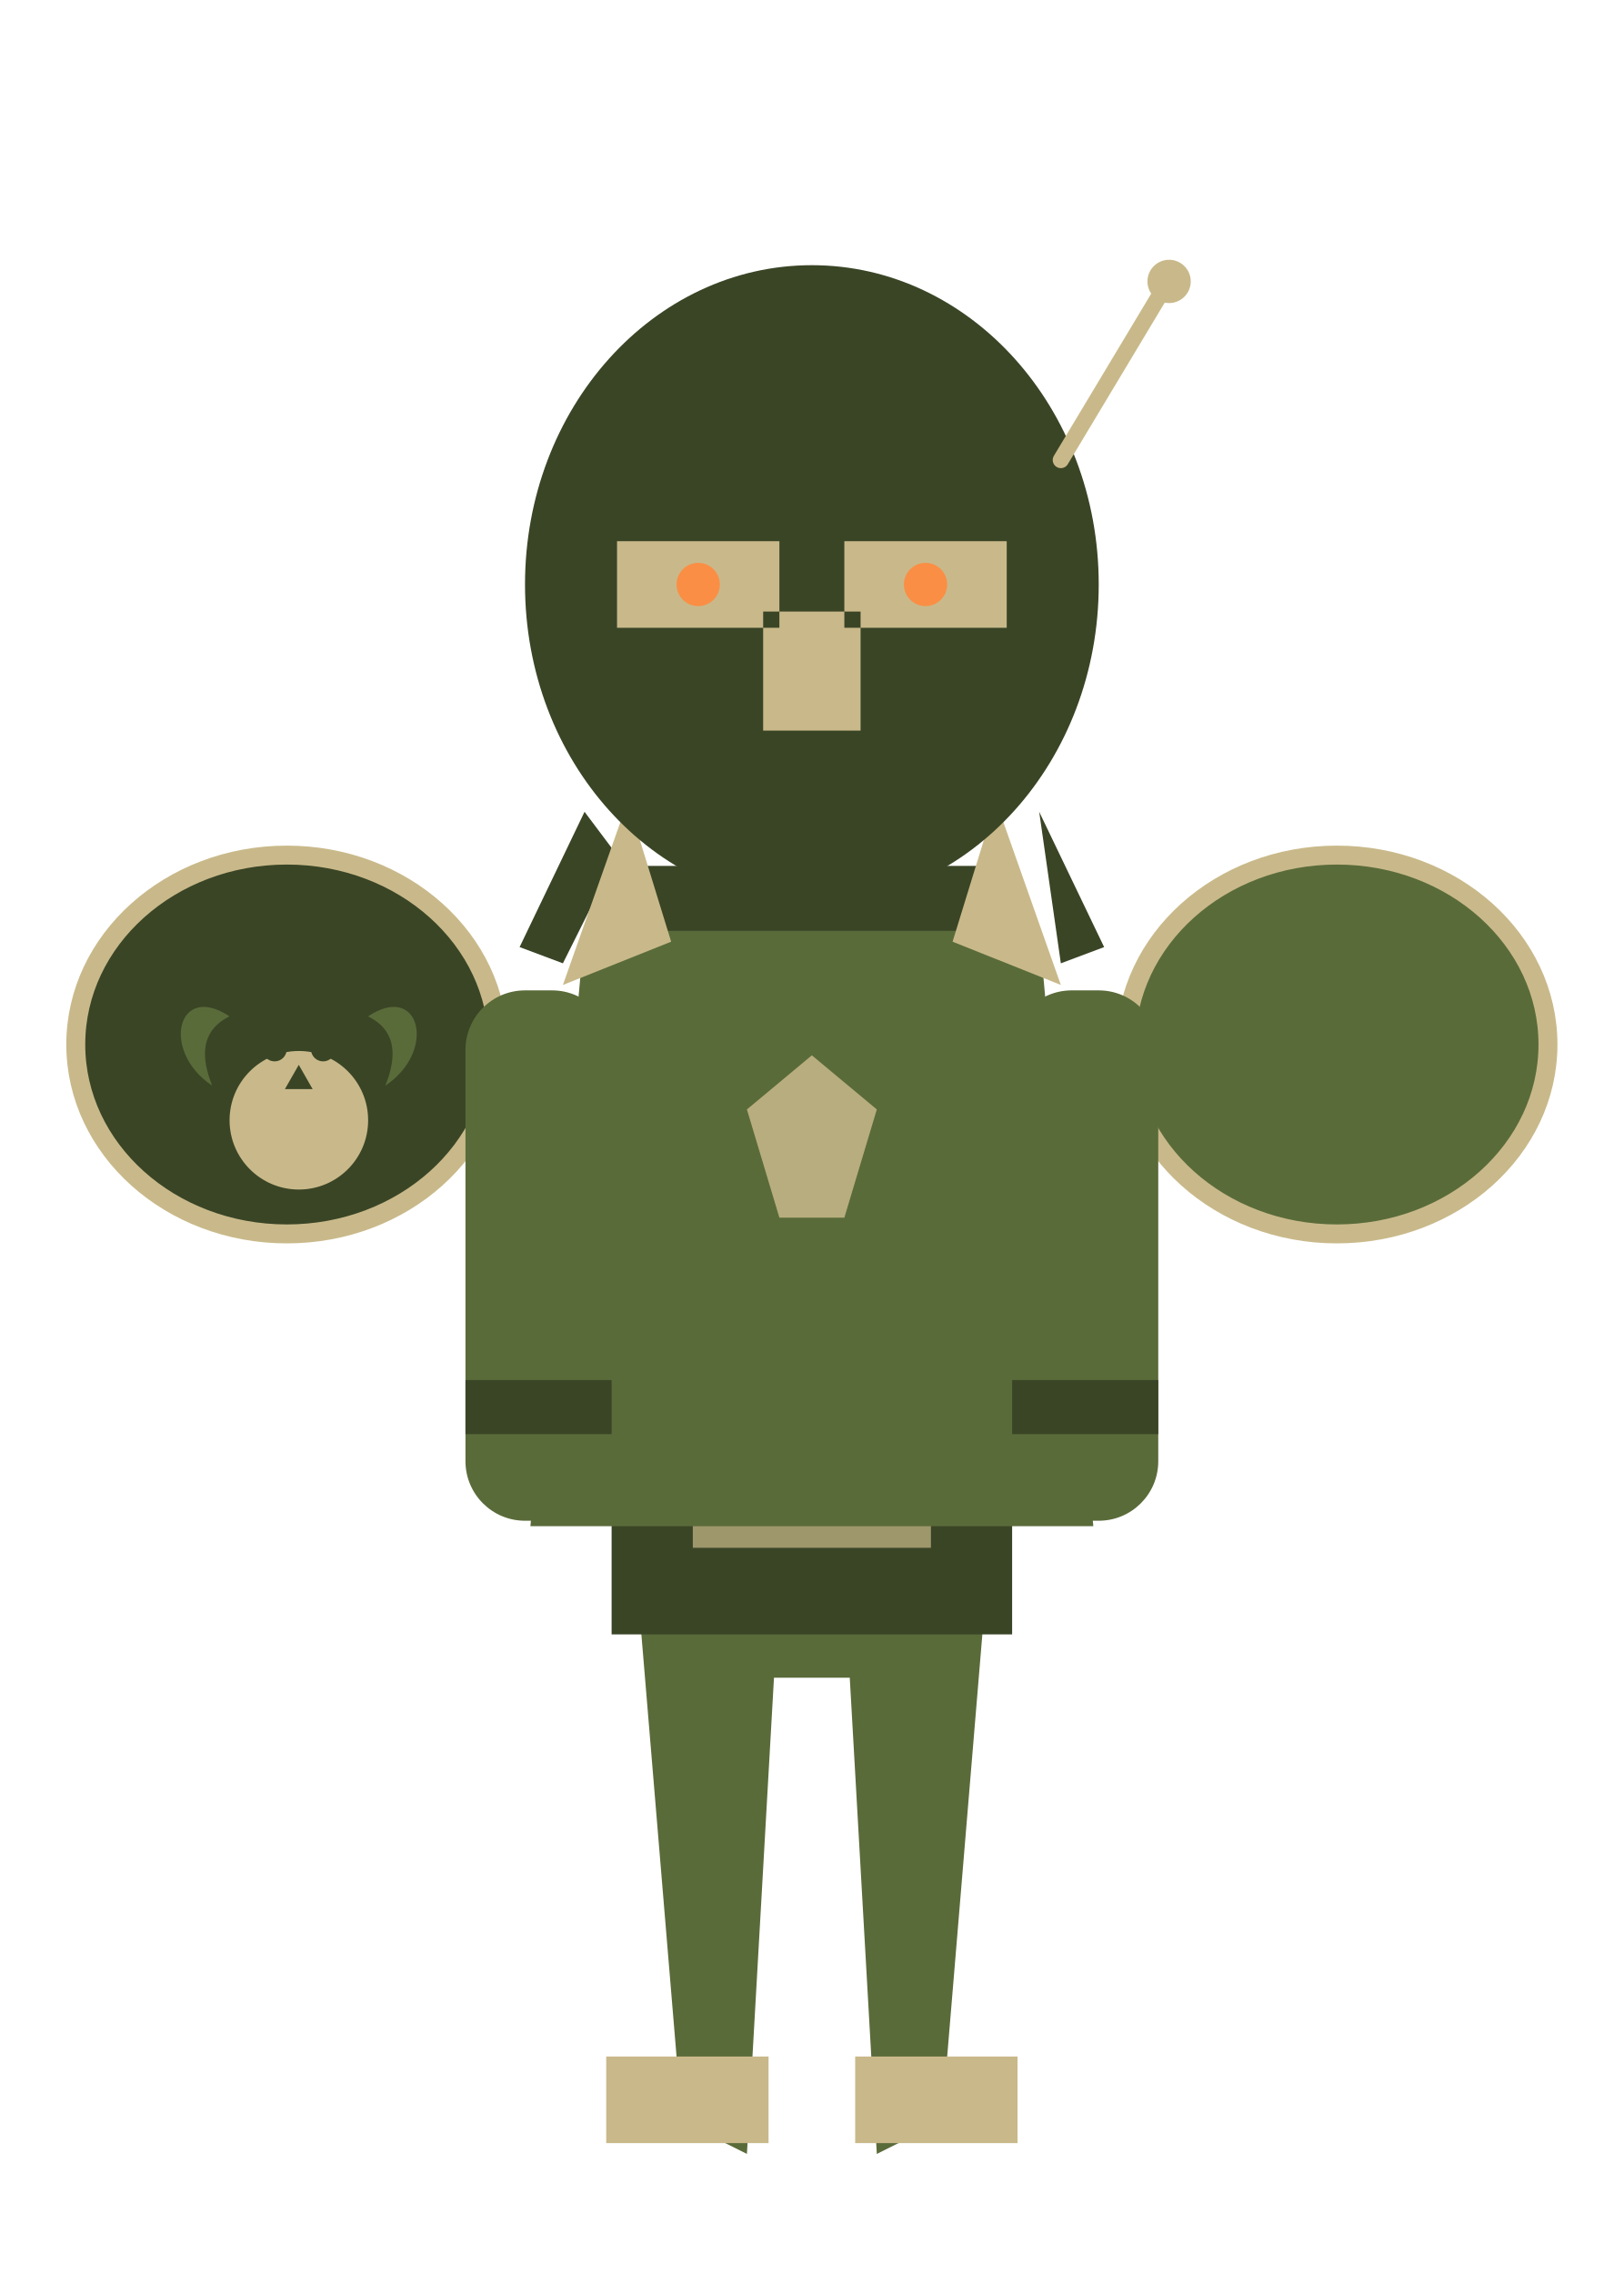
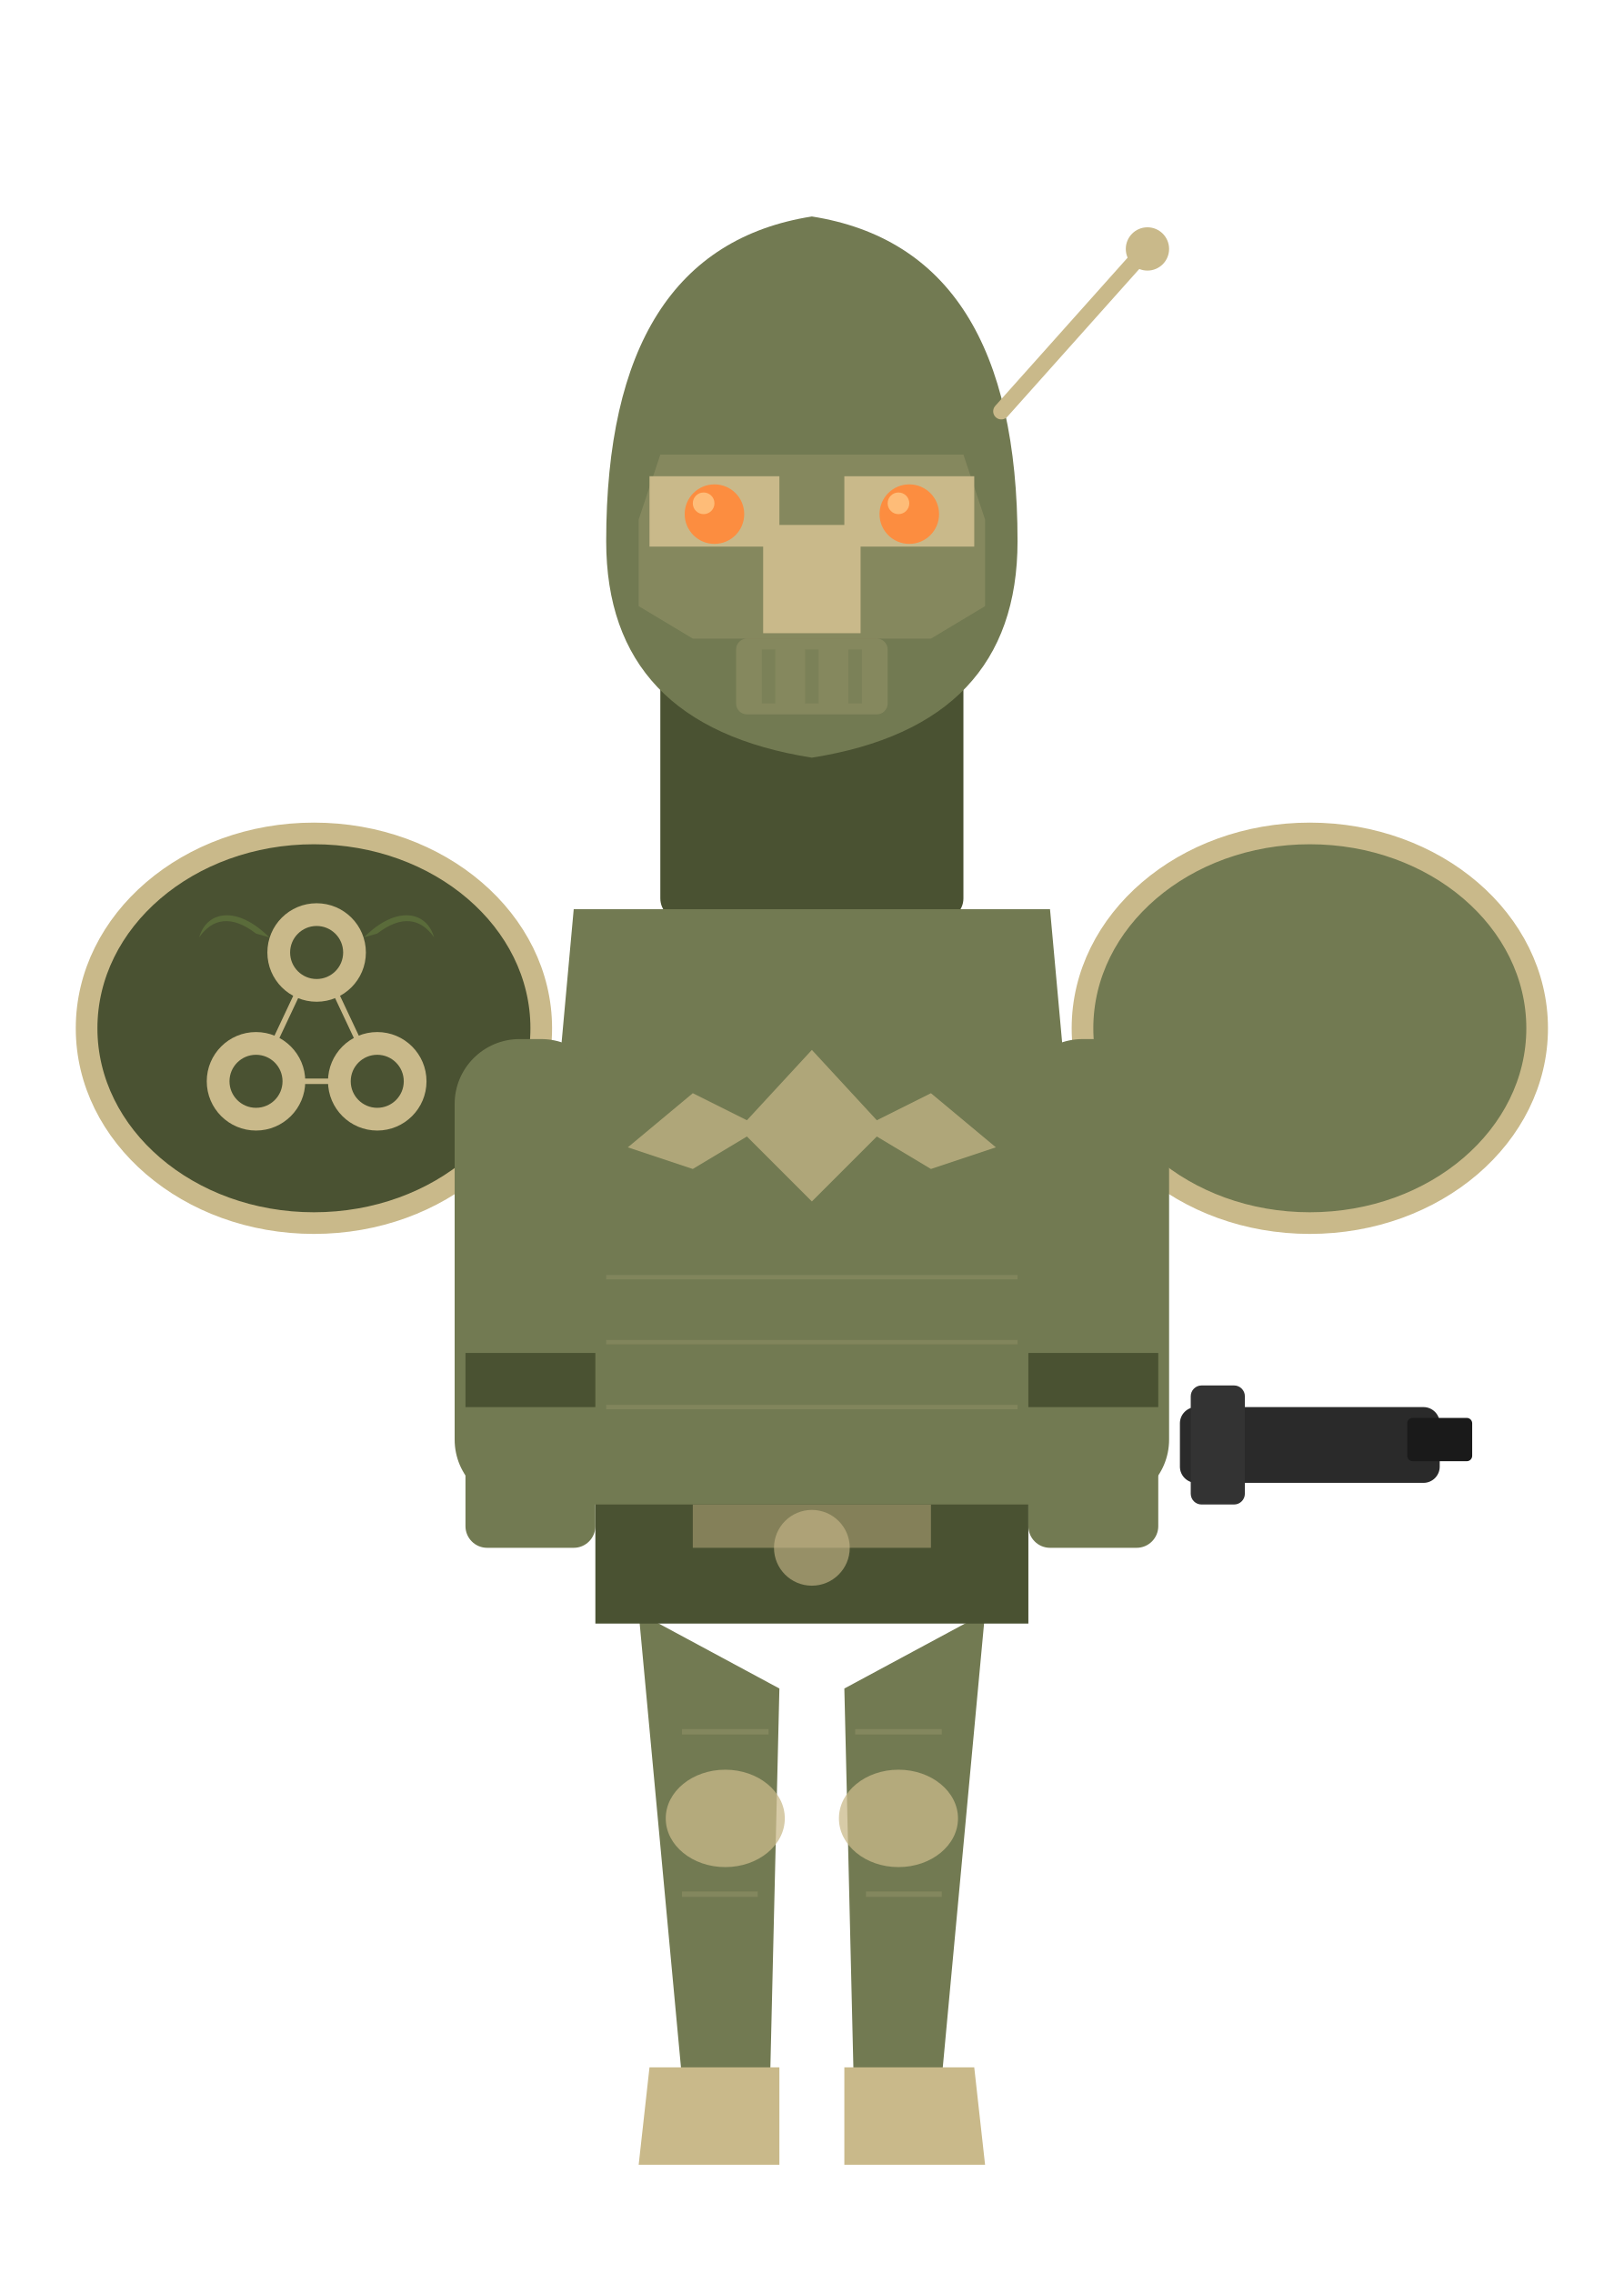
<svg xmlns="http://www.w3.org/2000/svg" viewBox="0 0 300 420">
-   <rect x="112" y="160" width="76" height="30" fill="#3a4526" />
-   <path d="M108,150 L96,175 L104,178 L114,158 Z" fill="#3a4526" />
-   <path d="M192,150 L204,175 L196,178 Z" fill="#3a4526" />
-   <polygon points="118,296 126,392 138,398 143,310 157,310 162,398 174,392 182,296" fill="#5a6b3a" />
-   <rect x="112" y="380" width="30" height="16" fill="#c9b98a" />
-   <rect x="158" y="380" width="30" height="16" fill="#c9b98a" />
-   <rect x="113" y="274" width="74" height="28" fill="#3a4526" />
-   <rect x="128" y="278" width="44" height="8" fill="#c9b98a" opacity="0.7" />
-   <path d="M108,172 L98,282 L202,282 L192,172 Z" fill="#5a6b3a" />
-   <path d="M138,205 L150,195 L162,205 L156,225 L144,225 Z" fill="#c9b98a" opacity="0.85" />
-   <polygon points="116,148 104,182 124,174" fill="#c9b98a" />
-   <polygon points="184,148 196,182 176,174" fill="#c9b98a" />
-   <ellipse cx="53" cy="193" rx="39" ry="35" fill="#3a4526" stroke="#c9b98a" stroke-width="3.5" />
-   <g transform="translate(20,159) scale(0.32)">
-     <path d="M110,110 a40,40 0 1 0 0.1,0 Z" fill="#c9b98a" stroke="none" stroke-width="0" stroke-linecap="round" stroke-linejoin="round" />
-     <path d="M96,102 a7,7 0 1 0 0.1,0 Z" fill="#3a4526" stroke="none" stroke-width="0" stroke-linecap="round" stroke-linejoin="round" />
-     <path d="M124,102 a7,7 0 1 0 0.1,0 Z" fill="#3a4526" stroke="none" stroke-width="0" stroke-linecap="round" stroke-linejoin="round" />
-     <path d="M110,118 L102,132 L118,132 Z" fill="#3a4526" stroke="none" stroke-width="0" stroke-linecap="round" stroke-linejoin="round" />
-     <path d="M70,90 C40,70 30,110 60,130 C50,105 60,95 70,90 Z" fill="#5a6b3a" stroke="none" stroke-width="0" stroke-linecap="round" stroke-linejoin="round" />
-     <path d="M150,90 C180,70 190,110 160,130 C170,105 160,95 150,90 Z" fill="#5a6b3a" stroke="none" stroke-width="0" stroke-linecap="round" stroke-linejoin="round" />
+   <rect x="122" y="80" width="56" height="90" rx="4" fill="#4a5232" />
+   <rect x="126" y="84" width="48" height="10" rx="2" fill="#c9b98a" opacity="0.3" />
+   <rect x="126" y="118" width="48" height="10" rx="2" fill="#c9b98a" opacity="0.3" />
+   <circle cx="138" cy="75" r="7" fill="#4a5232" stroke="#c9b98a" stroke-width="1.5" />
+   <circle cx="162" cy="75" r="7" fill="#4a5232" stroke="#c9b98a" stroke-width="1.5" />
+   <line x1="134" y1="98" x2="134" y2="114" stroke="#c9b98a" stroke-width="1.5" opacity="0.25" />
+   <line x1="150" y1="98" x2="150" y2="114" stroke="#c9b98a" stroke-width="1.5" opacity="0.25" />
+   <line x1="166" y1="98" x2="166" y2="114" stroke="#c9b98a" stroke-width="1.5" opacity="0.25" />
+   <rect x="126" y="148" width="48" height="22" rx="4" fill="#4a5232" />
+   <path d="M118,298 L126,384 L142,396 L144,312 Z" fill="#727a52" />
+   <path d="M182,298 L174,384 L158,396 L156,312 Z" fill="#727a52" />
+   <path d="M126,320 L142,320" stroke="#c9b98a" stroke-width="1" opacity="0.2" />
+   <path d="M158,320 L174,320" stroke="#c9b98a" stroke-width="1" opacity="0.2" />
+   <path d="M126,350 L140,350" stroke="#c9b98a" stroke-width="1" opacity="0.2" />
+   <path d="M160,350 L174,350" stroke="#c9b98a" stroke-width="1" opacity="0.2" />
+   <ellipse cx="134" cy="336" rx="11" ry="9" fill="#c9b98a" opacity="0.75" />
+   <ellipse cx="166" cy="336" rx="11" ry="9" fill="#c9b98a" opacity="0.75" />
+   <path d="M120,382 L144,382 L144,400 L118,400 Z" fill="#c9b98a" />
+   <path d="M156,382 L180,382 L182,400 L156,400 Z" fill="#c9b98a" />
+   <rect x="110" y="274" width="80" height="26" fill="#4a5232" />
+   <rect x="128" y="278" width="44" height="8" fill="#c9b98a" opacity="0.45" />
+   <path d="M143,286 a7,7 0 1 0 14,0 a7,7 0 1 0 -14,0 Z" fill="#c9b98a" opacity="0.6" />
+   <path d="M106,168 L96,278 L204,278 L194,168 Z" fill="#727a52" />
+   <path d="M116,212 L128,202 L138,207 L150,194 L162,207 L172,202 L184,212 L172,216 L162,210 L150,222 L138,210 L128,216 Z" fill="#c9b98a" opacity="0.7" />
+   <line x1="104" y1="236" x2="196" y2="236" stroke="#c9b98a" stroke-width="0.8" opacity="0.18" />
+   <line x1="102" y1="248" x2="198" y2="248" stroke="#c9b98a" stroke-width="0.8" opacity="0.18" />
+   <line x1="100" y1="260" x2="200" y2="260" stroke="#c9b98a" stroke-width="0.8" opacity="0.18" />
+   <path d="M16,192 Q58,220 100,192" fill="none" stroke="#c9b98a" stroke-width="2.5" opacity="0.4" />
+   <path d="M200,192 Q242,220 284,192" fill="none" stroke="#c9b98a" stroke-width="2.5" opacity="0.4" />
+   <ellipse cx="58" cy="190" rx="42" ry="36" fill="#4a5232" stroke="#c9b98a" stroke-width="4" />
+   <g transform="translate(20,155) scale(0.35)">
+     <path d="M110,60 m-26,0 a26,26 0 1,0 52,0 a26,26 0 1,0 -52,0 Z" fill="#c9b98a" stroke="none" stroke-width="0" stroke-linecap="round" stroke-linejoin="round" />
+     <path d="M78,128 m-26,0 a26,26 0 1,0 52,0 a26,26 0 1,0 -52,0 Z" fill="#c9b98a" stroke="none" stroke-width="0" stroke-linecap="round" stroke-linejoin="round" />
+     <path d="M142,128 m-26,0 a26,26 0 1,0 52,0 a26,26 0 1,0 -52,0 Z" fill="#c9b98a" stroke="none" stroke-width="0" stroke-linecap="round" stroke-linejoin="round" />
+     <path d="M110,60 L78,128 L142,128 Z" fill="none" stroke="#c9b98a" stroke-width="2.88" stroke-linecap="round" stroke-linejoin="round" />
+     <path d="M110,60 m-14,0 a14,14 0 1,0 28,0 a14,14 0 1,0 -28,0 Z" fill="#4a5232" stroke="none" stroke-width="0" stroke-linecap="round" stroke-linejoin="round" />
+     <path d="M78,128 m-14,0 a14,14 0 1,0 28,0 a14,14 0 1,0 -28,0 Z" fill="#4a5232" stroke="none" stroke-width="0" stroke-linecap="round" stroke-linejoin="round" />
+     <path d="M142,128 m-14,0 a14,14 0 1,0 28,0 a14,14 0 1,0 -28,0 Z" fill="#4a5232" stroke="none" stroke-width="0" stroke-linecap="round" stroke-linejoin="round" />
+     <path d="M85,52 C68,35 52,38 48,52 C55,42 65,40 78,50 Z" fill="#5a6b3a" stroke="none" stroke-width="0" stroke-linecap="round" stroke-linejoin="round" />
+     <path d="M135,52 C152,35 168,38 172,52 C165,42 155,40 142,50 Z" fill="#5a6b3a" stroke="none" stroke-width="0" stroke-linecap="round" stroke-linejoin="round" />
  </g>
-   <ellipse cx="247" cy="193" rx="39" ry="35" fill="#5a6b3a" stroke="#c9b98a" stroke-width="3.5" />
-   <rect x="86" y="183" width="27" height="98" rx="11" fill="#5a6b3a" />
-   <rect x="187" y="183" width="27" height="98" rx="11" fill="#5a6b3a" />
-   <rect x="86" y="255" width="27" height="10" fill="#3a4526" />
-   <rect x="187" y="255" width="27" height="10" fill="#3a4526" />
-   <ellipse cx="150" cy="108" rx="53" ry="59" fill="#3a4526" />
-   <path d="M114,100 h30 v16 h-30 z M156,100 h30 v16 h-30 z M141,113 v22 h18 v-22 z" fill="#c9b98a" />
-   <circle cx="129" cy="108" r="4" fill="#ff8a3d" opacity="0.9" />
-   <circle cx="171" cy="108" r="4" fill="#ff8a3d" opacity="0.9" />
-   <line x1="196" y1="85" x2="214" y2="55" stroke="#c9b98a" stroke-width="3" stroke-linecap="round" />
-   <circle cx="216" cy="52" r="4" fill="#c9b98a" />
+   <ellipse cx="242" cy="190" rx="42" ry="36" fill="#727a52" stroke="#c9b98a" stroke-width="4" />
+   <rect x="84" y="192" width="28" height="86" rx="12" fill="#727a52" />
+   <rect x="86" y="250" width="24" height="10" fill="#4a5232" />
+   <rect x="86" y="268" width="24" height="18" rx="4" fill="#727a52" />
+   <rect x="188" y="192" width="28" height="86" rx="12" fill="#727a52" />
+   <rect x="190" y="250" width="24" height="10" fill="#4a5232" />
+   <rect x="190" y="268" width="24" height="18" rx="4" fill="#727a52" />
+   <rect x="218" y="260" width="48" height="14" rx="3" fill="#2a2a2a" />
+   <rect x="220" y="256" width="10" height="22" rx="2" fill="#333" />
+   <rect x="260" y="262" width="12" height="8" rx="1" fill="#1a1a1a" />
+   <path d="M112,100 Q112,46 150,40 Q188,46 188,100 Q188,134 150,140 Q112,134 112,100 Z" fill="#727a52" />
+   <path d="M122,84 L178,84 L182,96 L182,112 L172,118 L128,118 L118,112 L118,96 Z" fill="#c9b98a" opacity="0.22" />
+   <rect x="120" y="88" width="24" height="13" fill="#c9b98a" />
+   <rect x="156" y="88" width="24" height="13" fill="#c9b98a" />
+   <rect x="141" y="97" width="18" height="20" fill="#c9b98a" />
+   <circle cx="132" cy="95" r="5.5" fill="#ff8a3d" opacity="0.95" />
+   <circle cx="168" cy="95" r="5.5" fill="#ff8a3d" opacity="0.95" />
+   <circle cx="130" cy="93" r="2" fill="#ffd090" opacity="0.7" />
+   <circle cx="166" cy="93" r="2" fill="#ffd090" opacity="0.7" />
+   <rect x="136" y="118" width="28" height="14" rx="2" fill="#c9b98a" opacity="0.22" />
+   <line x1="142" y1="120" x2="142" y2="130" stroke="#727a52" stroke-width="2.5" opacity="0.5" />
+   <line x1="150" y1="120" x2="150" y2="130" stroke="#727a52" stroke-width="2.5" opacity="0.5" />
+   <line x1="158" y1="120" x2="158" y2="130" stroke="#727a52" stroke-width="2.5" opacity="0.5" />
+   <line x1="185" y1="76" x2="210" y2="48" stroke="#c9b98a" stroke-width="3" stroke-linecap="round" />
+   <circle cx="212" cy="46" r="4" fill="#c9b98a" />
</svg>
